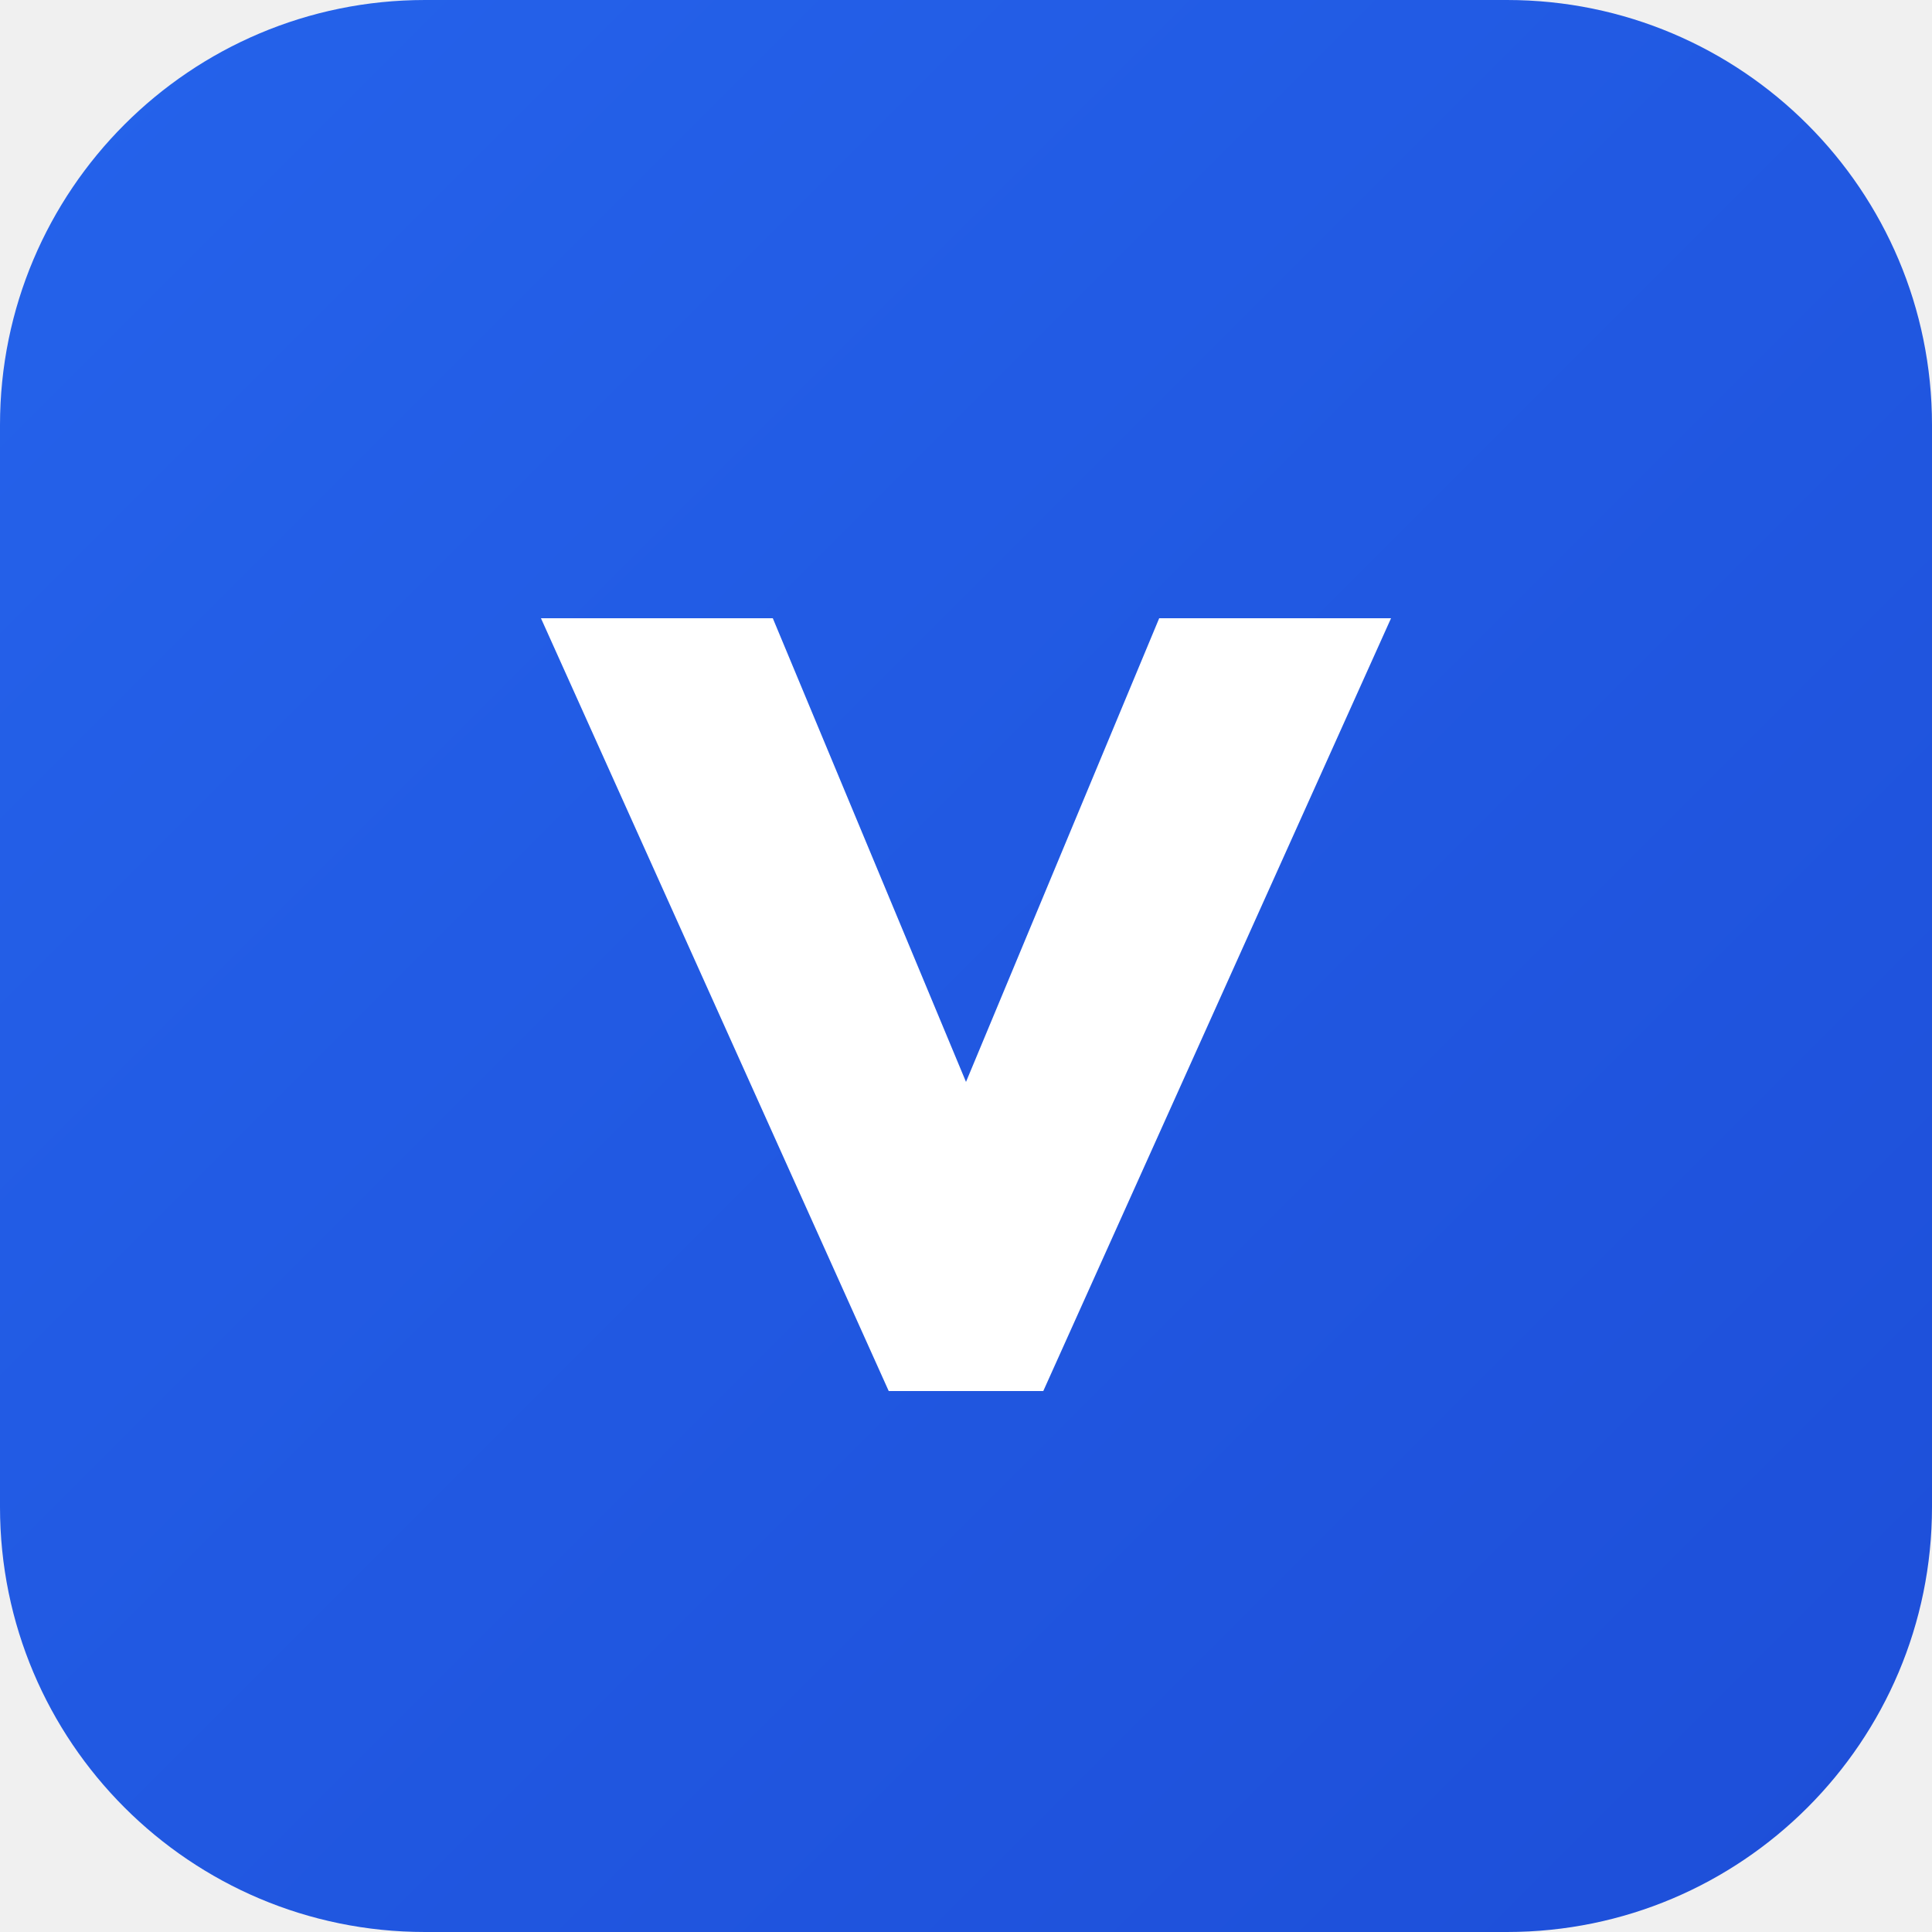
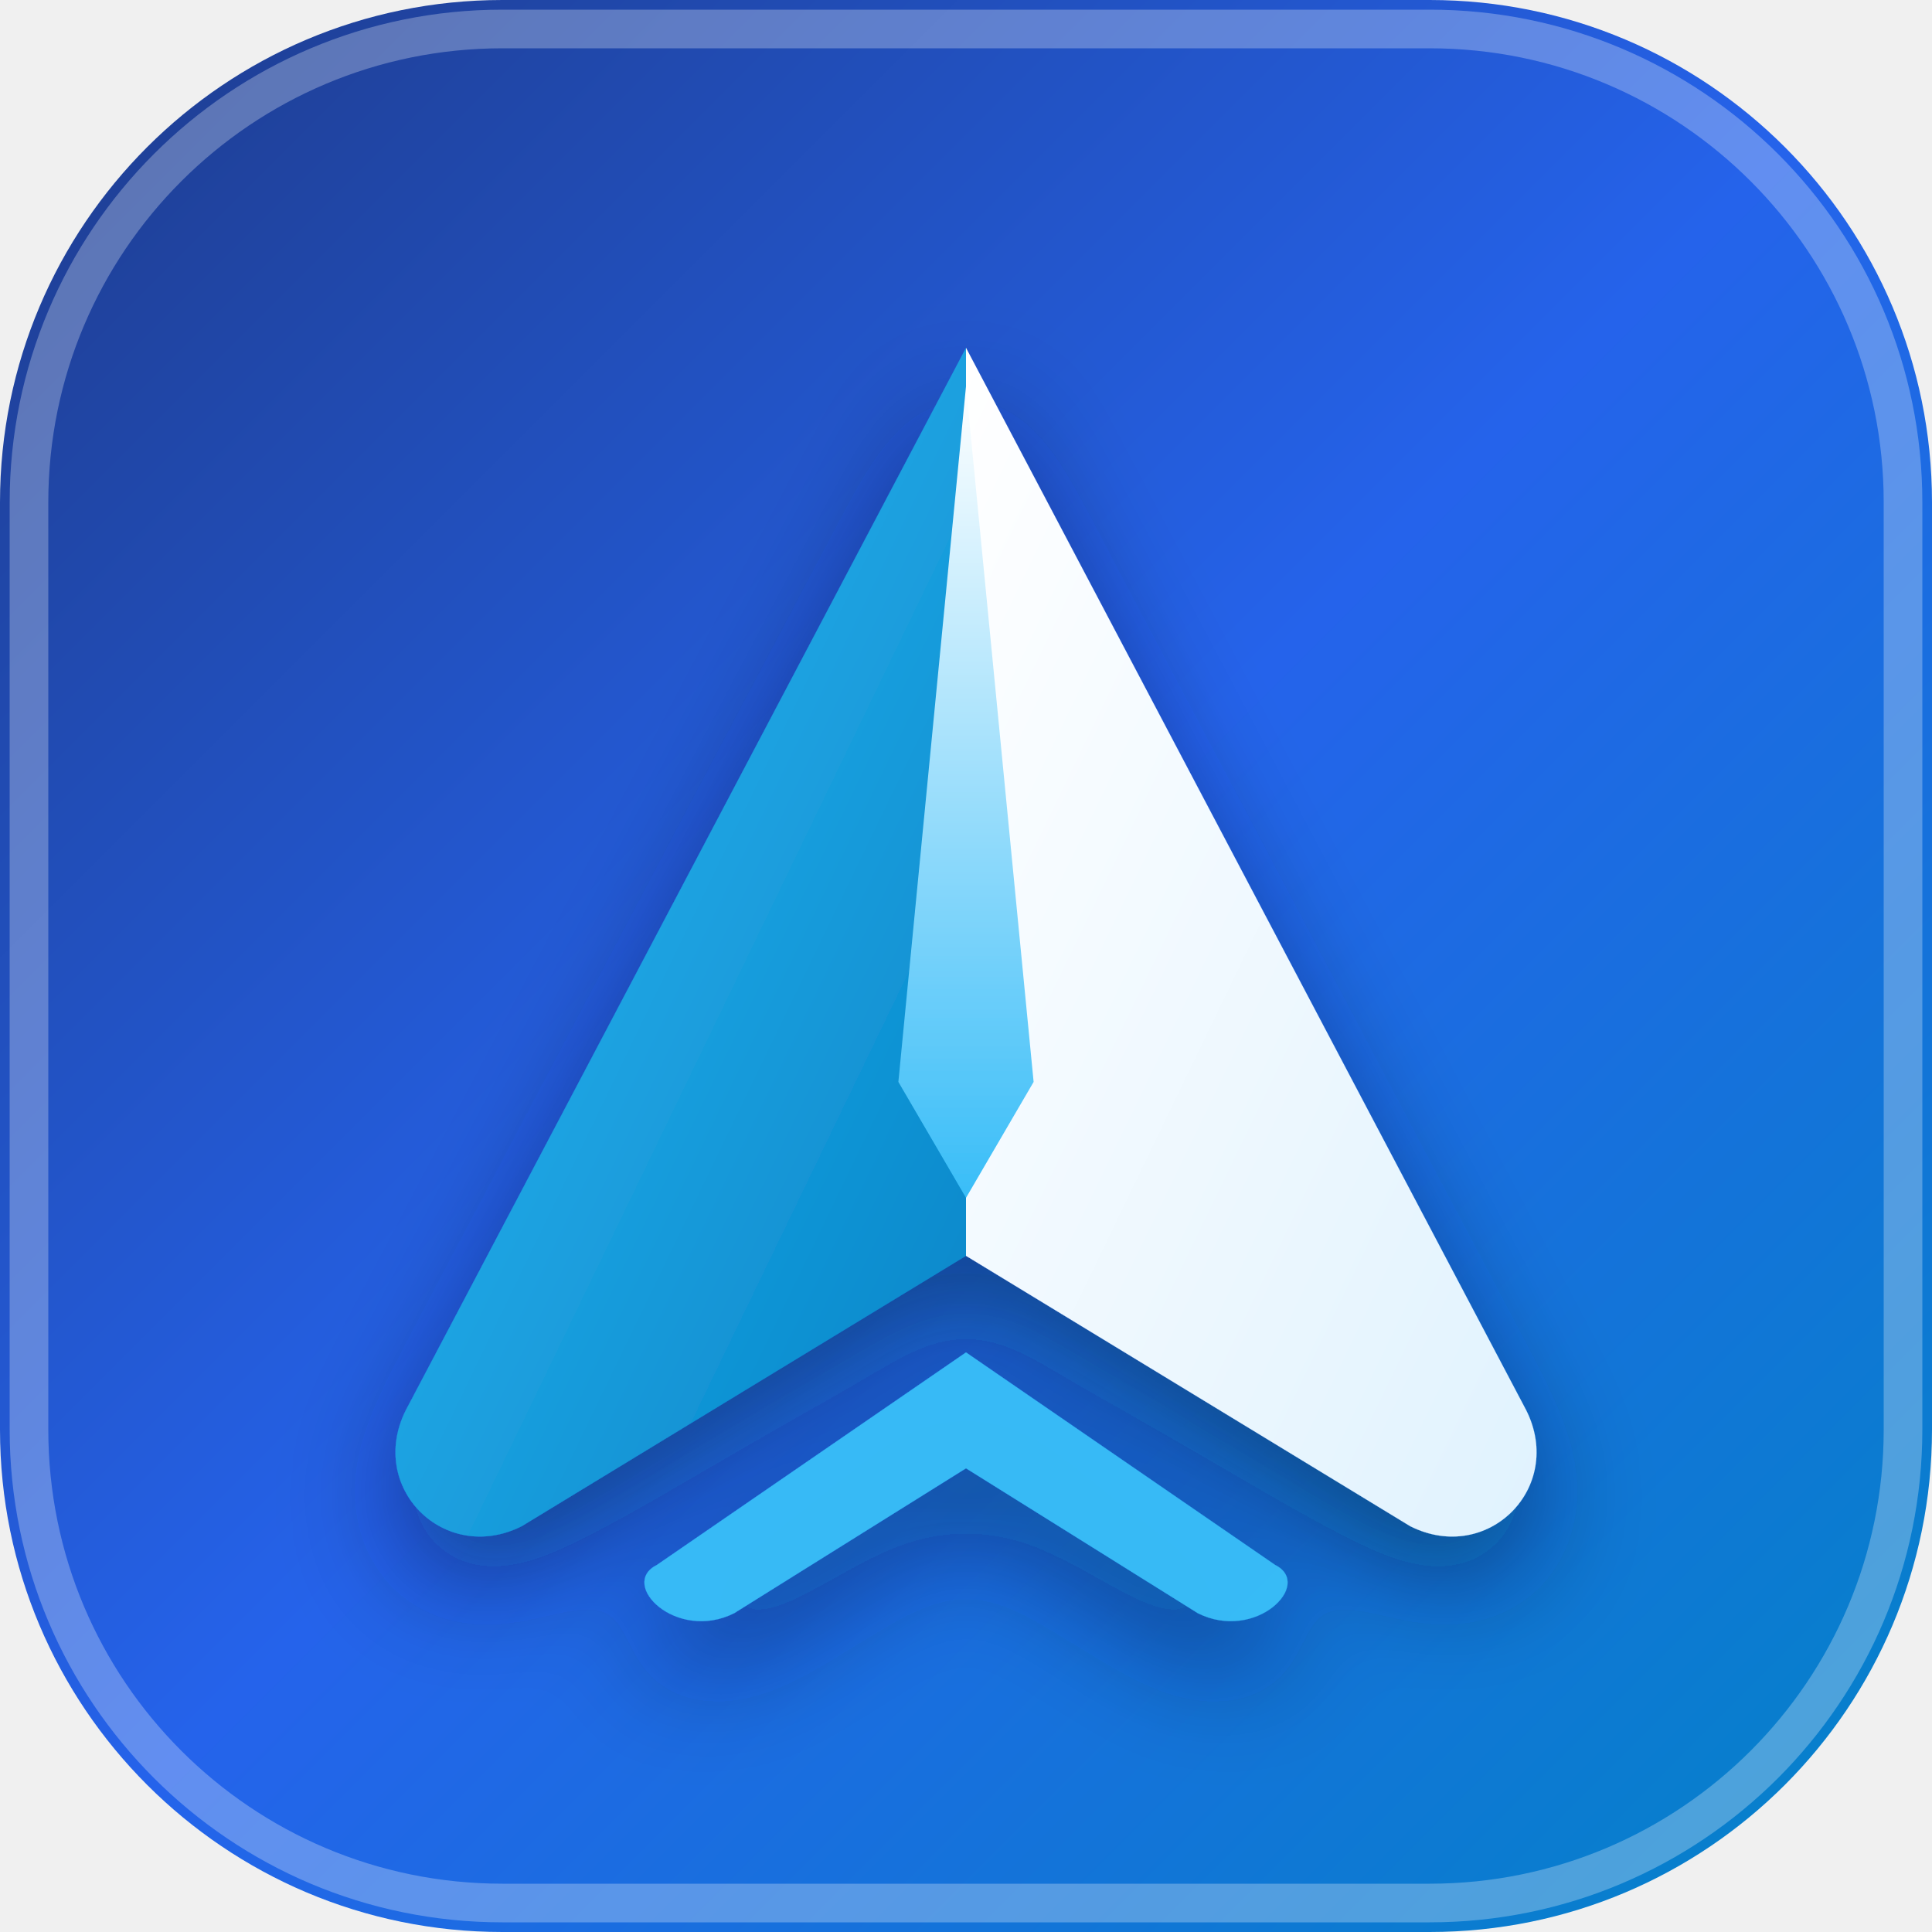
- <svg xmlns="http://www.w3.org/2000/svg" viewBox="0 0 100 100">
+ <svg xmlns="http://www.w3.org/2000/svg" viewBox="0 0 100 100" width="100%" height="100%">
  <defs>
-     <linearGradient id="grad" x1="0%" y1="0%" x2="100%" y2="100%">
-       <stop offset="0%" stop-color="#2563eb" />
-       <stop offset="100%" stop-color="#1d4ed8" />
+     <linearGradient id="vpntopBg" x1="0%" y1="0%" x2="100%" y2="100%">
+       <stop offset="0%" stop-color="#1e3a8a" />
+       <stop offset="50%" stop-color="#2563eb" />
+       <stop offset="100%" stop-color="#0284c7" />
    </linearGradient>
+     <linearGradient id="leftWing" x1="0%" y1="0%" x2="100%" y2="100%">
+       <stop offset="0%" stop-color="#38bdf8" />
+       <stop offset="100%" stop-color="#0284c7" />
+     </linearGradient>
+     <linearGradient id="rightWing" x1="0%" y1="0%" x2="100%" y2="100%">
+       <stop offset="0%" stop-color="#ffffff" />
+       <stop offset="100%" stop-color="#e0f2fe" />
+     </linearGradient>
+     <linearGradient id="coreBeam" x1="50%" y1="0%" x2="50%" y2="100%">
+       <stop offset="0%" stop-color="#ffffff" />
+       <stop offset="100%" stop-color="#38bdf8" />
+     </linearGradient>
+     <filter id="logoShadow" x="-20%" y="-20%" width="140%" height="140%">
+       <feDropShadow dx="0" dy="2.5" stdDeviation="3" flood-color="#0b132b" flood-opacity="0.45" />
+     </filter>
  </defs>
-   <rect width="100" height="100" rx="22" fill="url(#grad)" />
-   <path d="M28 32 L46 72 L54 72 L72 32 L60 32 L50 56 L40 32 Z" fill="#ffffff" />
+   <rect width="100" height="100" rx="26" fill="url(#vpntopBg)" />
+   <rect x="1.5" y="1.5" width="97" height="97" rx="24.5" stroke="rgba(255, 255, 255, 0.28)" stroke-width="2" fill="none" />
+   <g filter="url(#logoShadow)">
+     <path d="M50 18 L21 73 C19 77 23 81 27 79 L50 65 Z" fill="url(#leftWing)" />
+     <path d="M50 18 L79 73 C81 77 77 81 73 79 L50 65 Z" fill="url(#rightWing)" />
+     <path d="M50 20 L53.5 56 L50 62 L46.5 56 Z" fill="url(#coreBeam)" />
+     <path d="M50 70 L34 81 C32 82 35 85 38 83.5 L50 76 L62 83.5 C65 85 68 82 66 81 Z" fill="#38bdf8" opacity="0.95" />
+   </g>
</svg>
